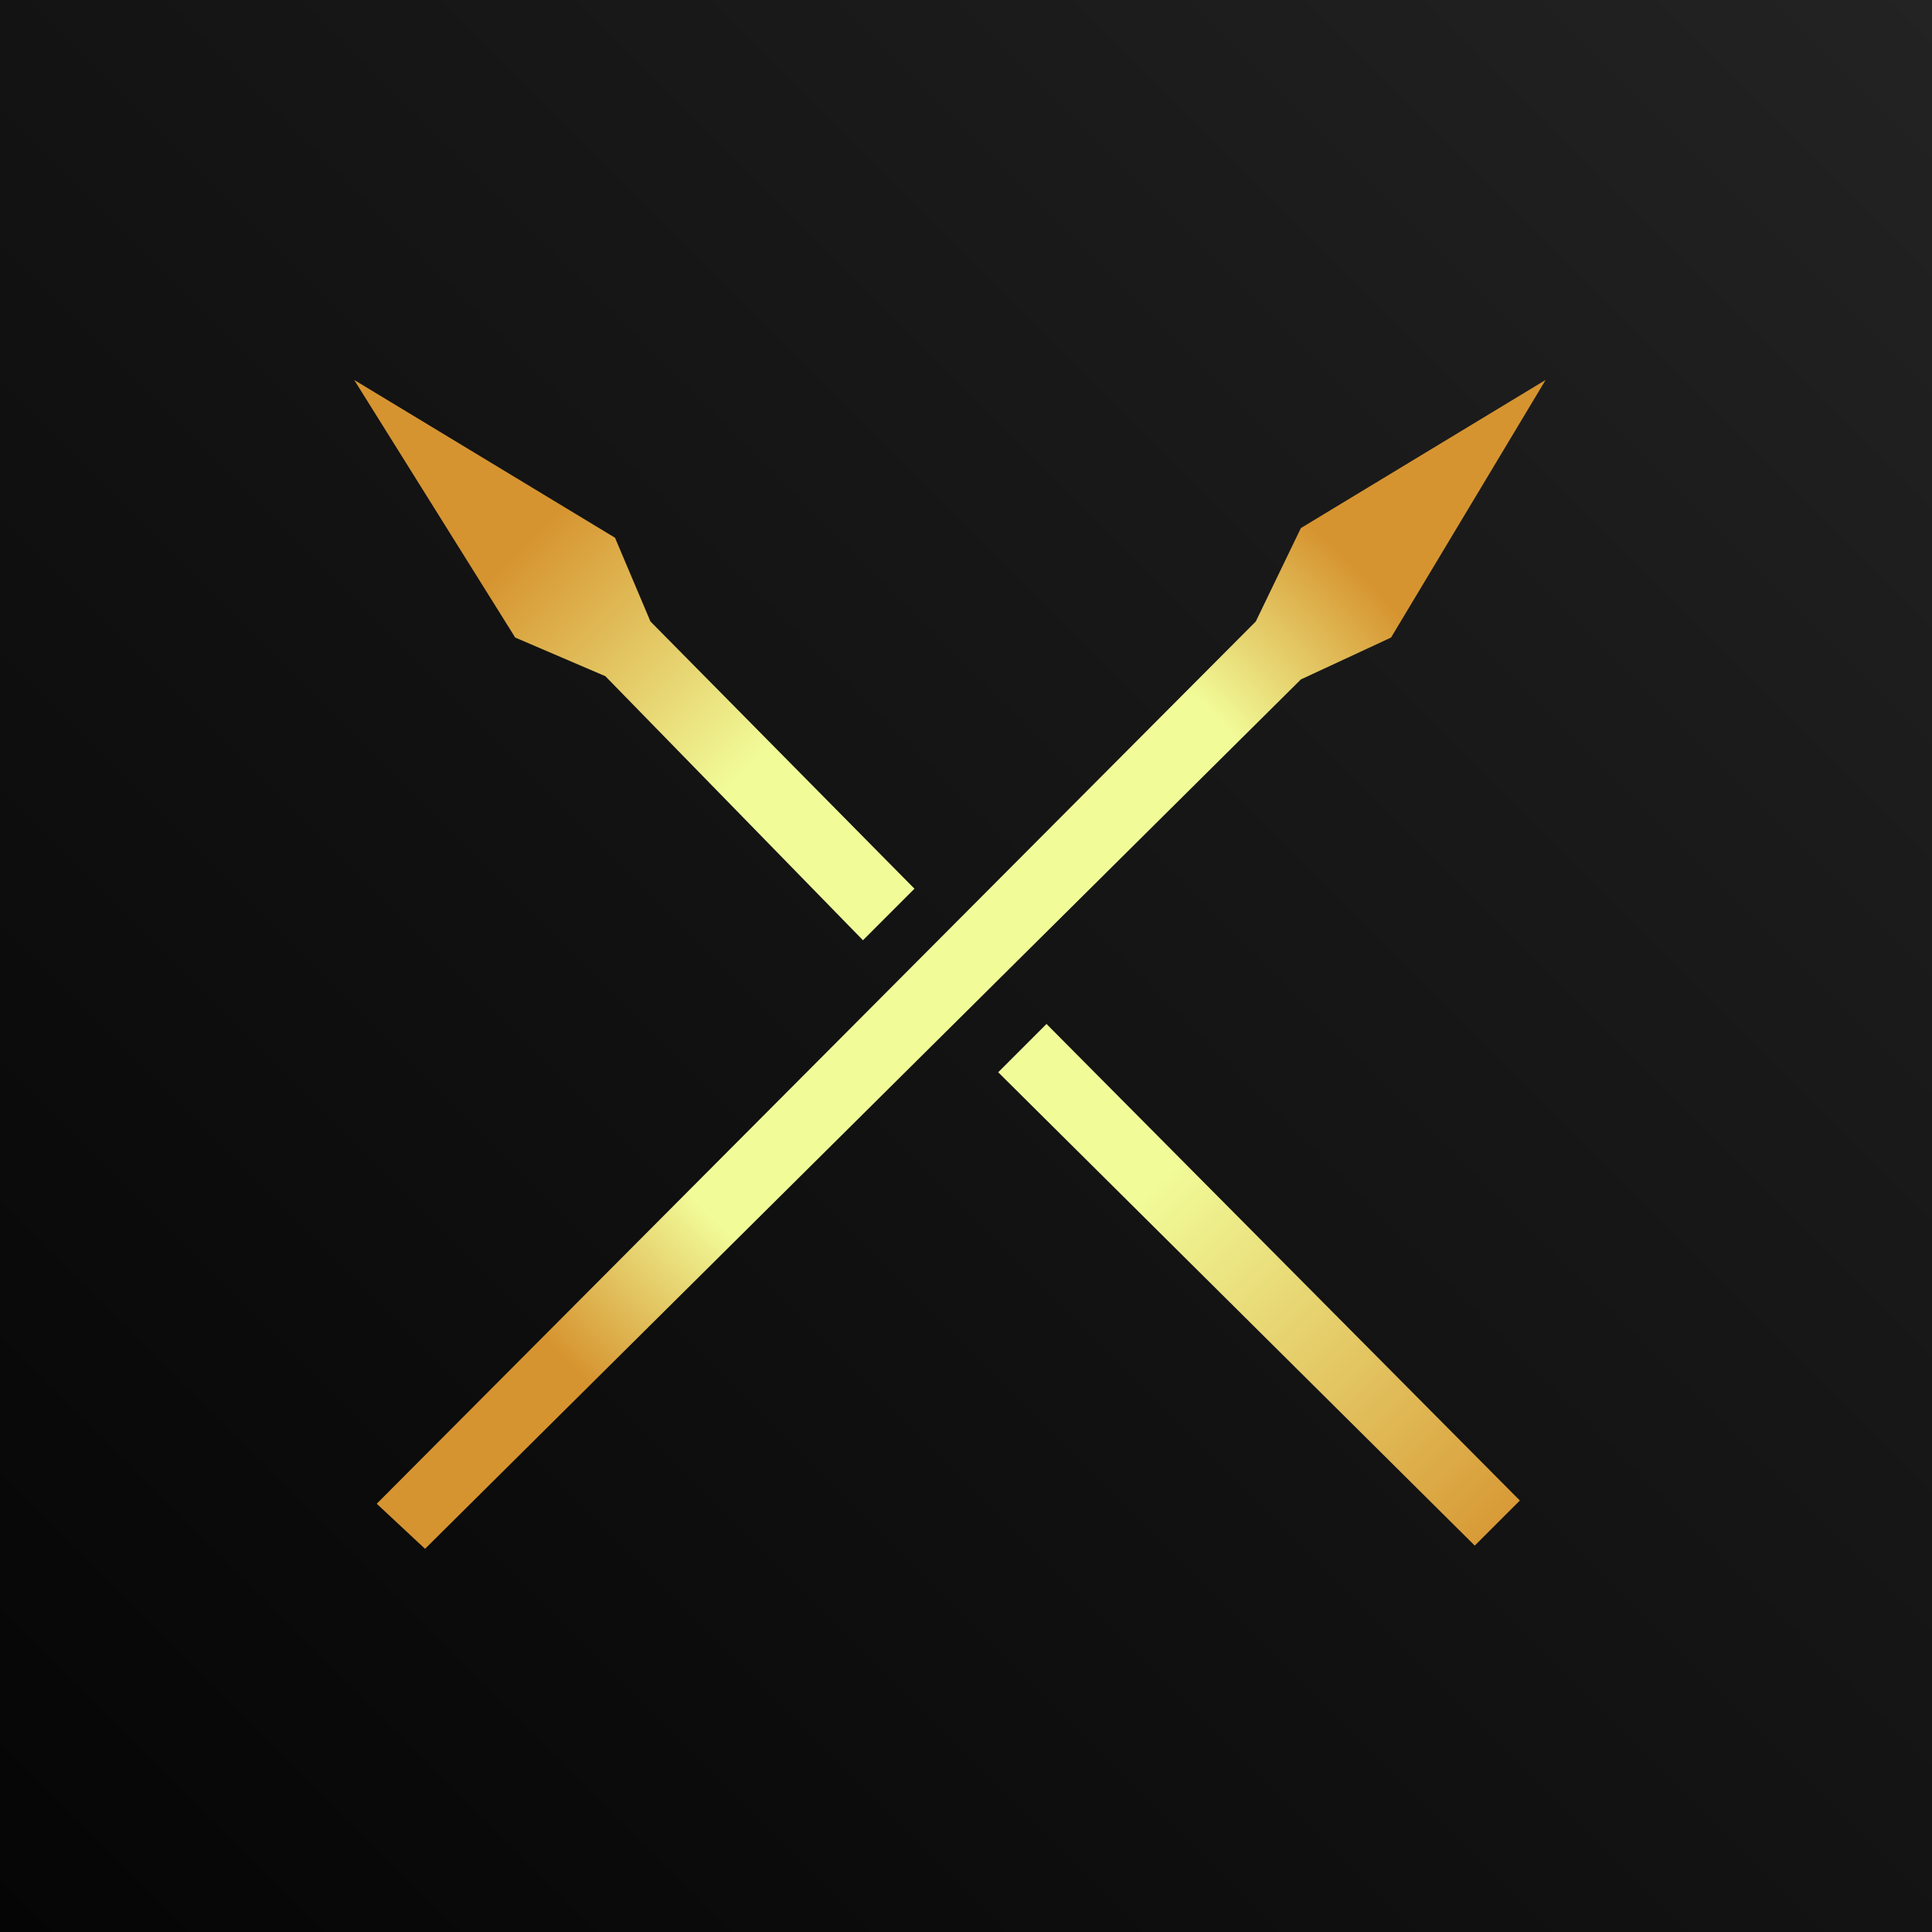
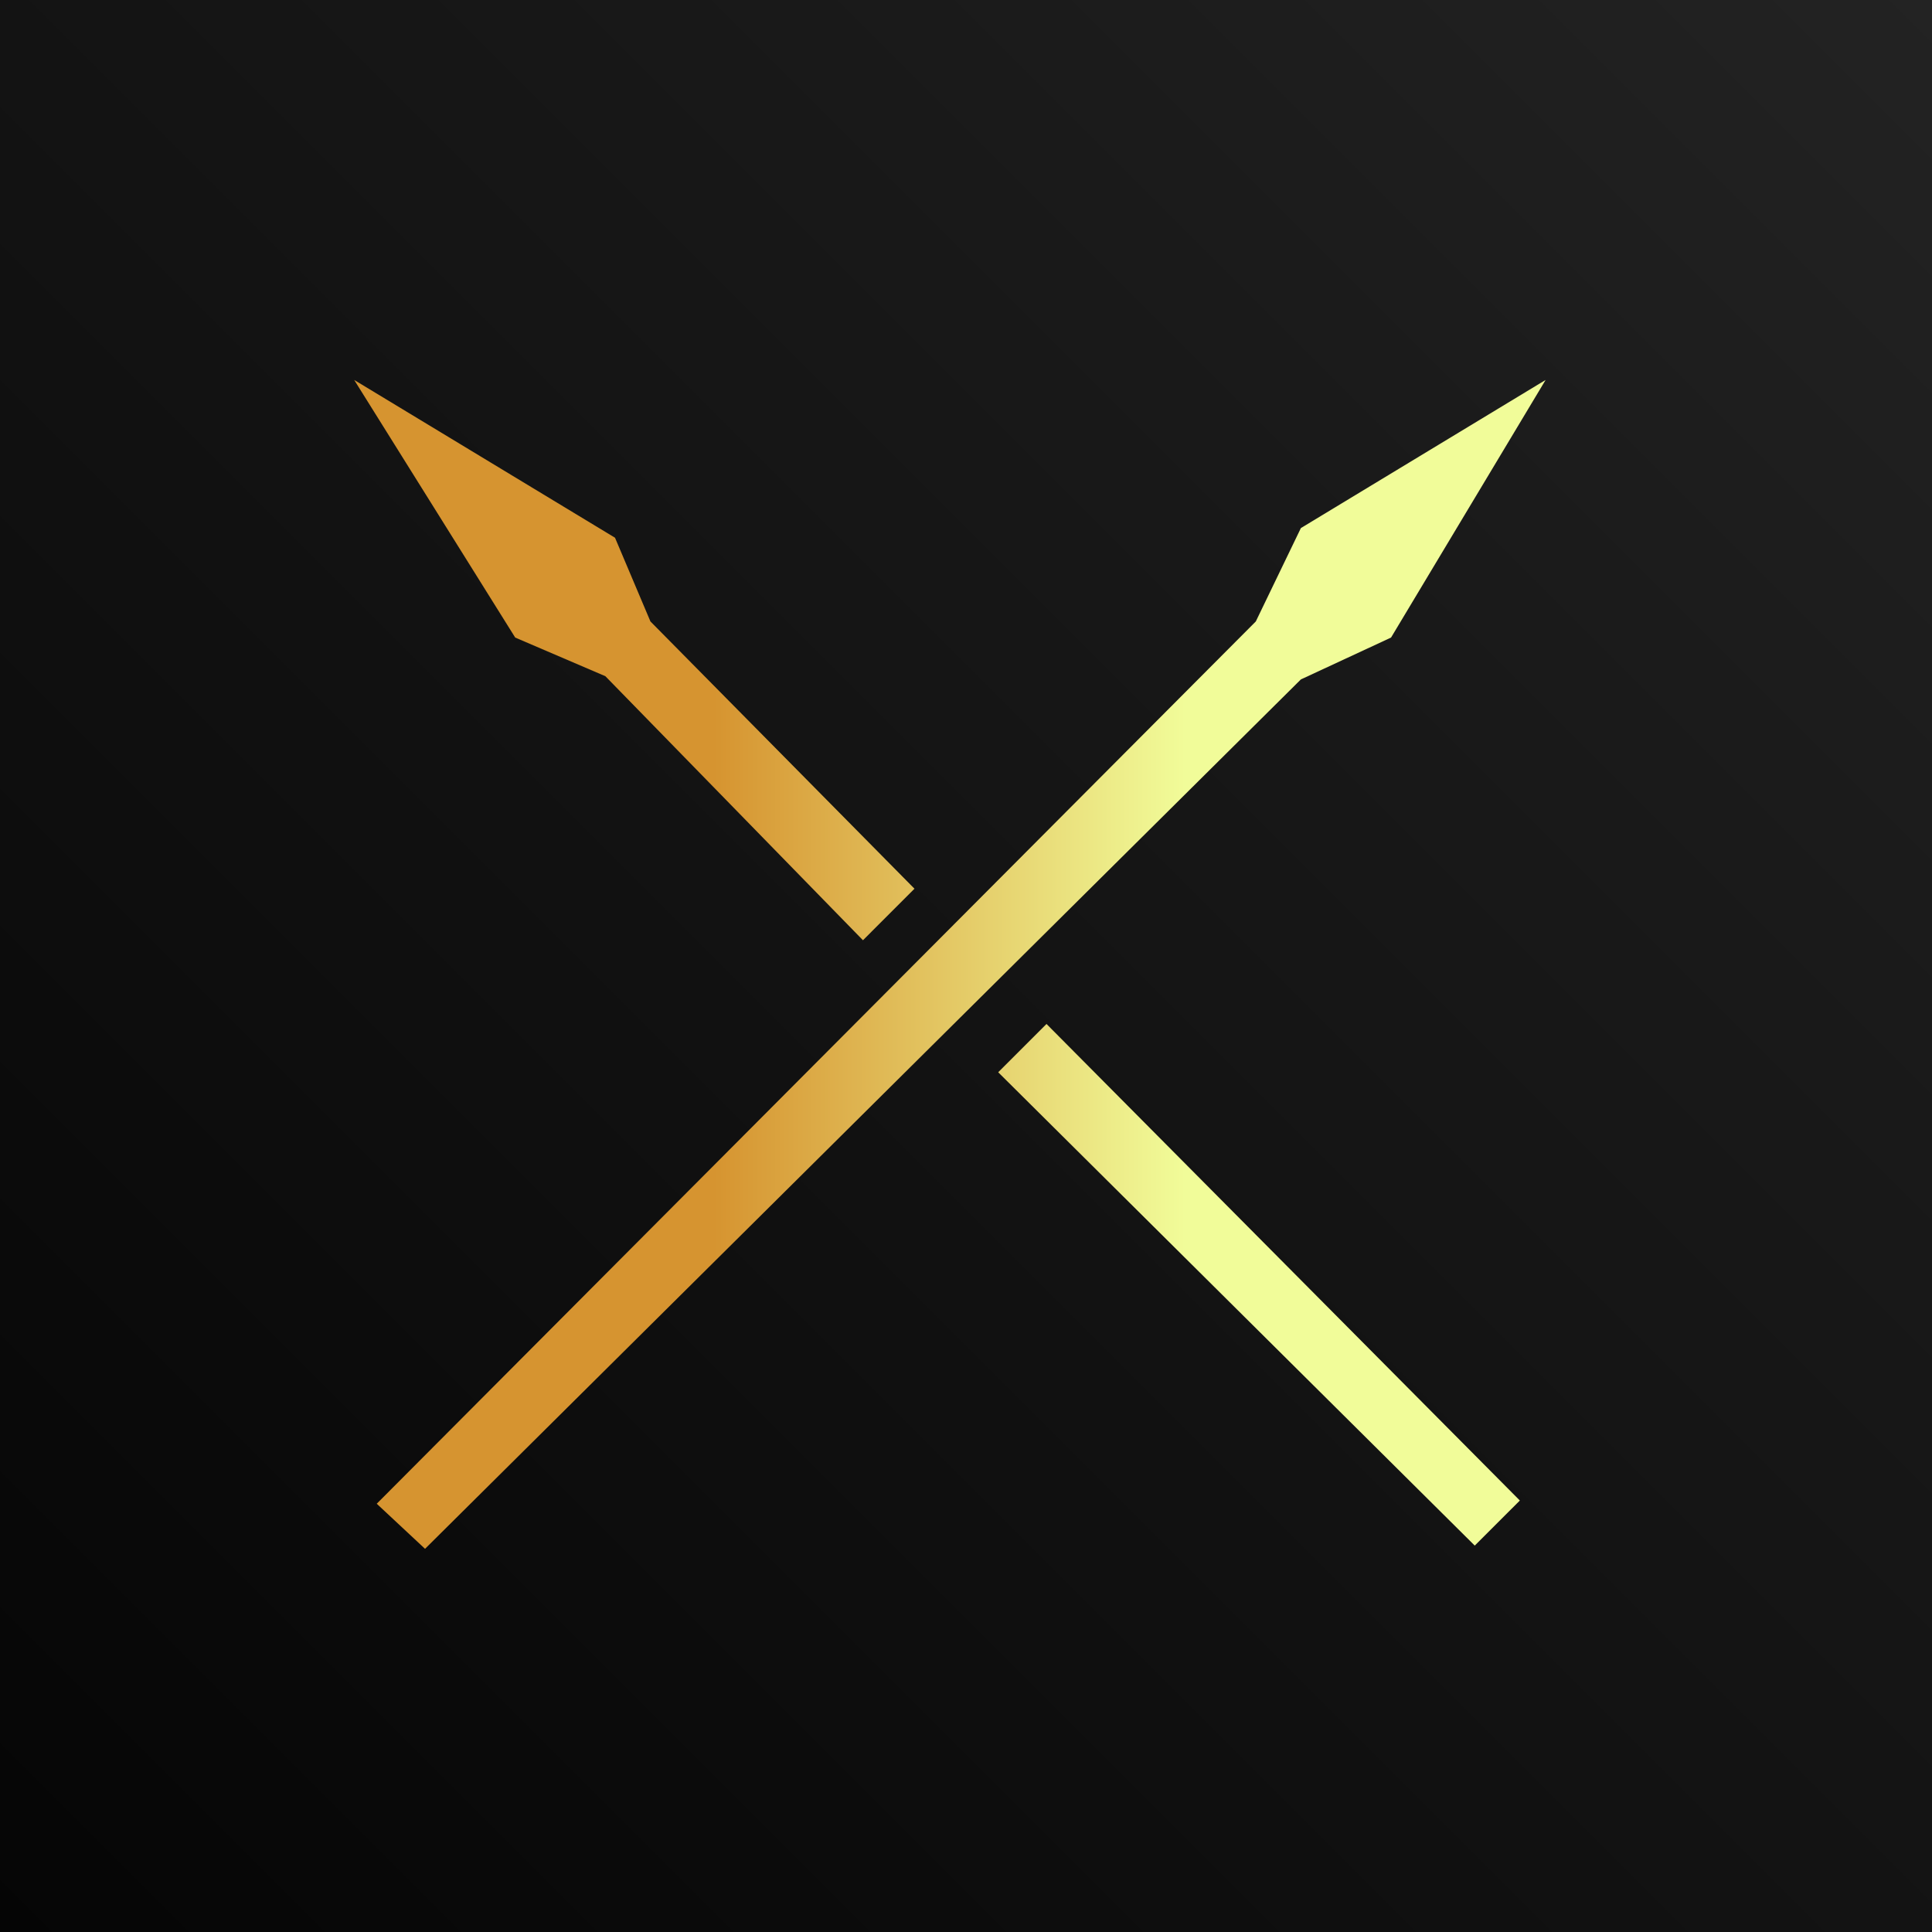
<svg xmlns="http://www.w3.org/2000/svg" viewBox="0 0 600 600" preserveAspectRatio="xMidYMid meet" width="600px" height="600px">
  <defs>
    <linearGradient id="background" x1="0%" y1="100%" x2="100%" y2="0%">
      <stop offset="0%" style="stop-color:rgb(5,5,5);stop-opacity:1" />
      <stop offset="70%" style="stop-color:rgb(25,25,25);stop-opacity:1" />
      <stop offset="100%" style="stop-color:rgb(35,35,35);stop-opacity:1" />
    </linearGradient>
-     <linearGradient id="spear1" x1="100%" y1="100%" x2="0%" y2="0%">
-       <stop offset="30%" stop-color="rgb(241,252,153)" />
-       <stop offset="70%" stop-color="rgb(214,148,48)" />
+     <linearGradient id="spear" x1="0%" y1="0%" x2="100%" y2="0%">
+       <stop stop-color="rgb(214,148,48)" offset="30%" />
+       <stop stop-color="rgb(241,252,153)" offset="70%" />
    </linearGradient>
-     <linearGradient id="spear2" x1="0%" y1="0%" x2="100%" y2="100%">
-       <stop offset="30%" stop-color="rgb(241,252,153)" />
-       <stop offset="70" stop-color="rgb(214,148,48)" />
-     </linearGradient>
-     <radialGradient id="spear3">
-       <stop offset="60%" stop-color="rgb(241,252,153)" />
-       <stop offset="95%" stop-color="rgb(214,148,48)" />
-     </radialGradient>
  </defs>
  <rect fill="url(#background)" width="600" height="600" />
-   <g stroke-width="1px" transform="translate(110 118)">
-     <path d="M0 0 L50 80 L78 92 L158 174 L174 158 L92 75 L81 49 L0 0 Z" fill="url(#spear1)" />
-     <path d="M200 215 L348 362 L362 348 L215 200 Z" fill="url(#spear2)" />
-     <path d="M370 0 L294 46 L280 75 L7 349 L22 363 L294 93 L322 80 Z" fill="url(#spear3)" />
-   </g>
+   <path fill="url(#spear)" transform="translate(110 118)" d="M0 0 L50 80 L78 92 L158 174 L174 158 L92 75 L81 49 L0 0 Z M200 215 L348 362 L362 348 L215 200 Z M370 0 L294 46 L280 75 L7 349 L22 363 L294 93 L322 80 Z" />
</svg>
